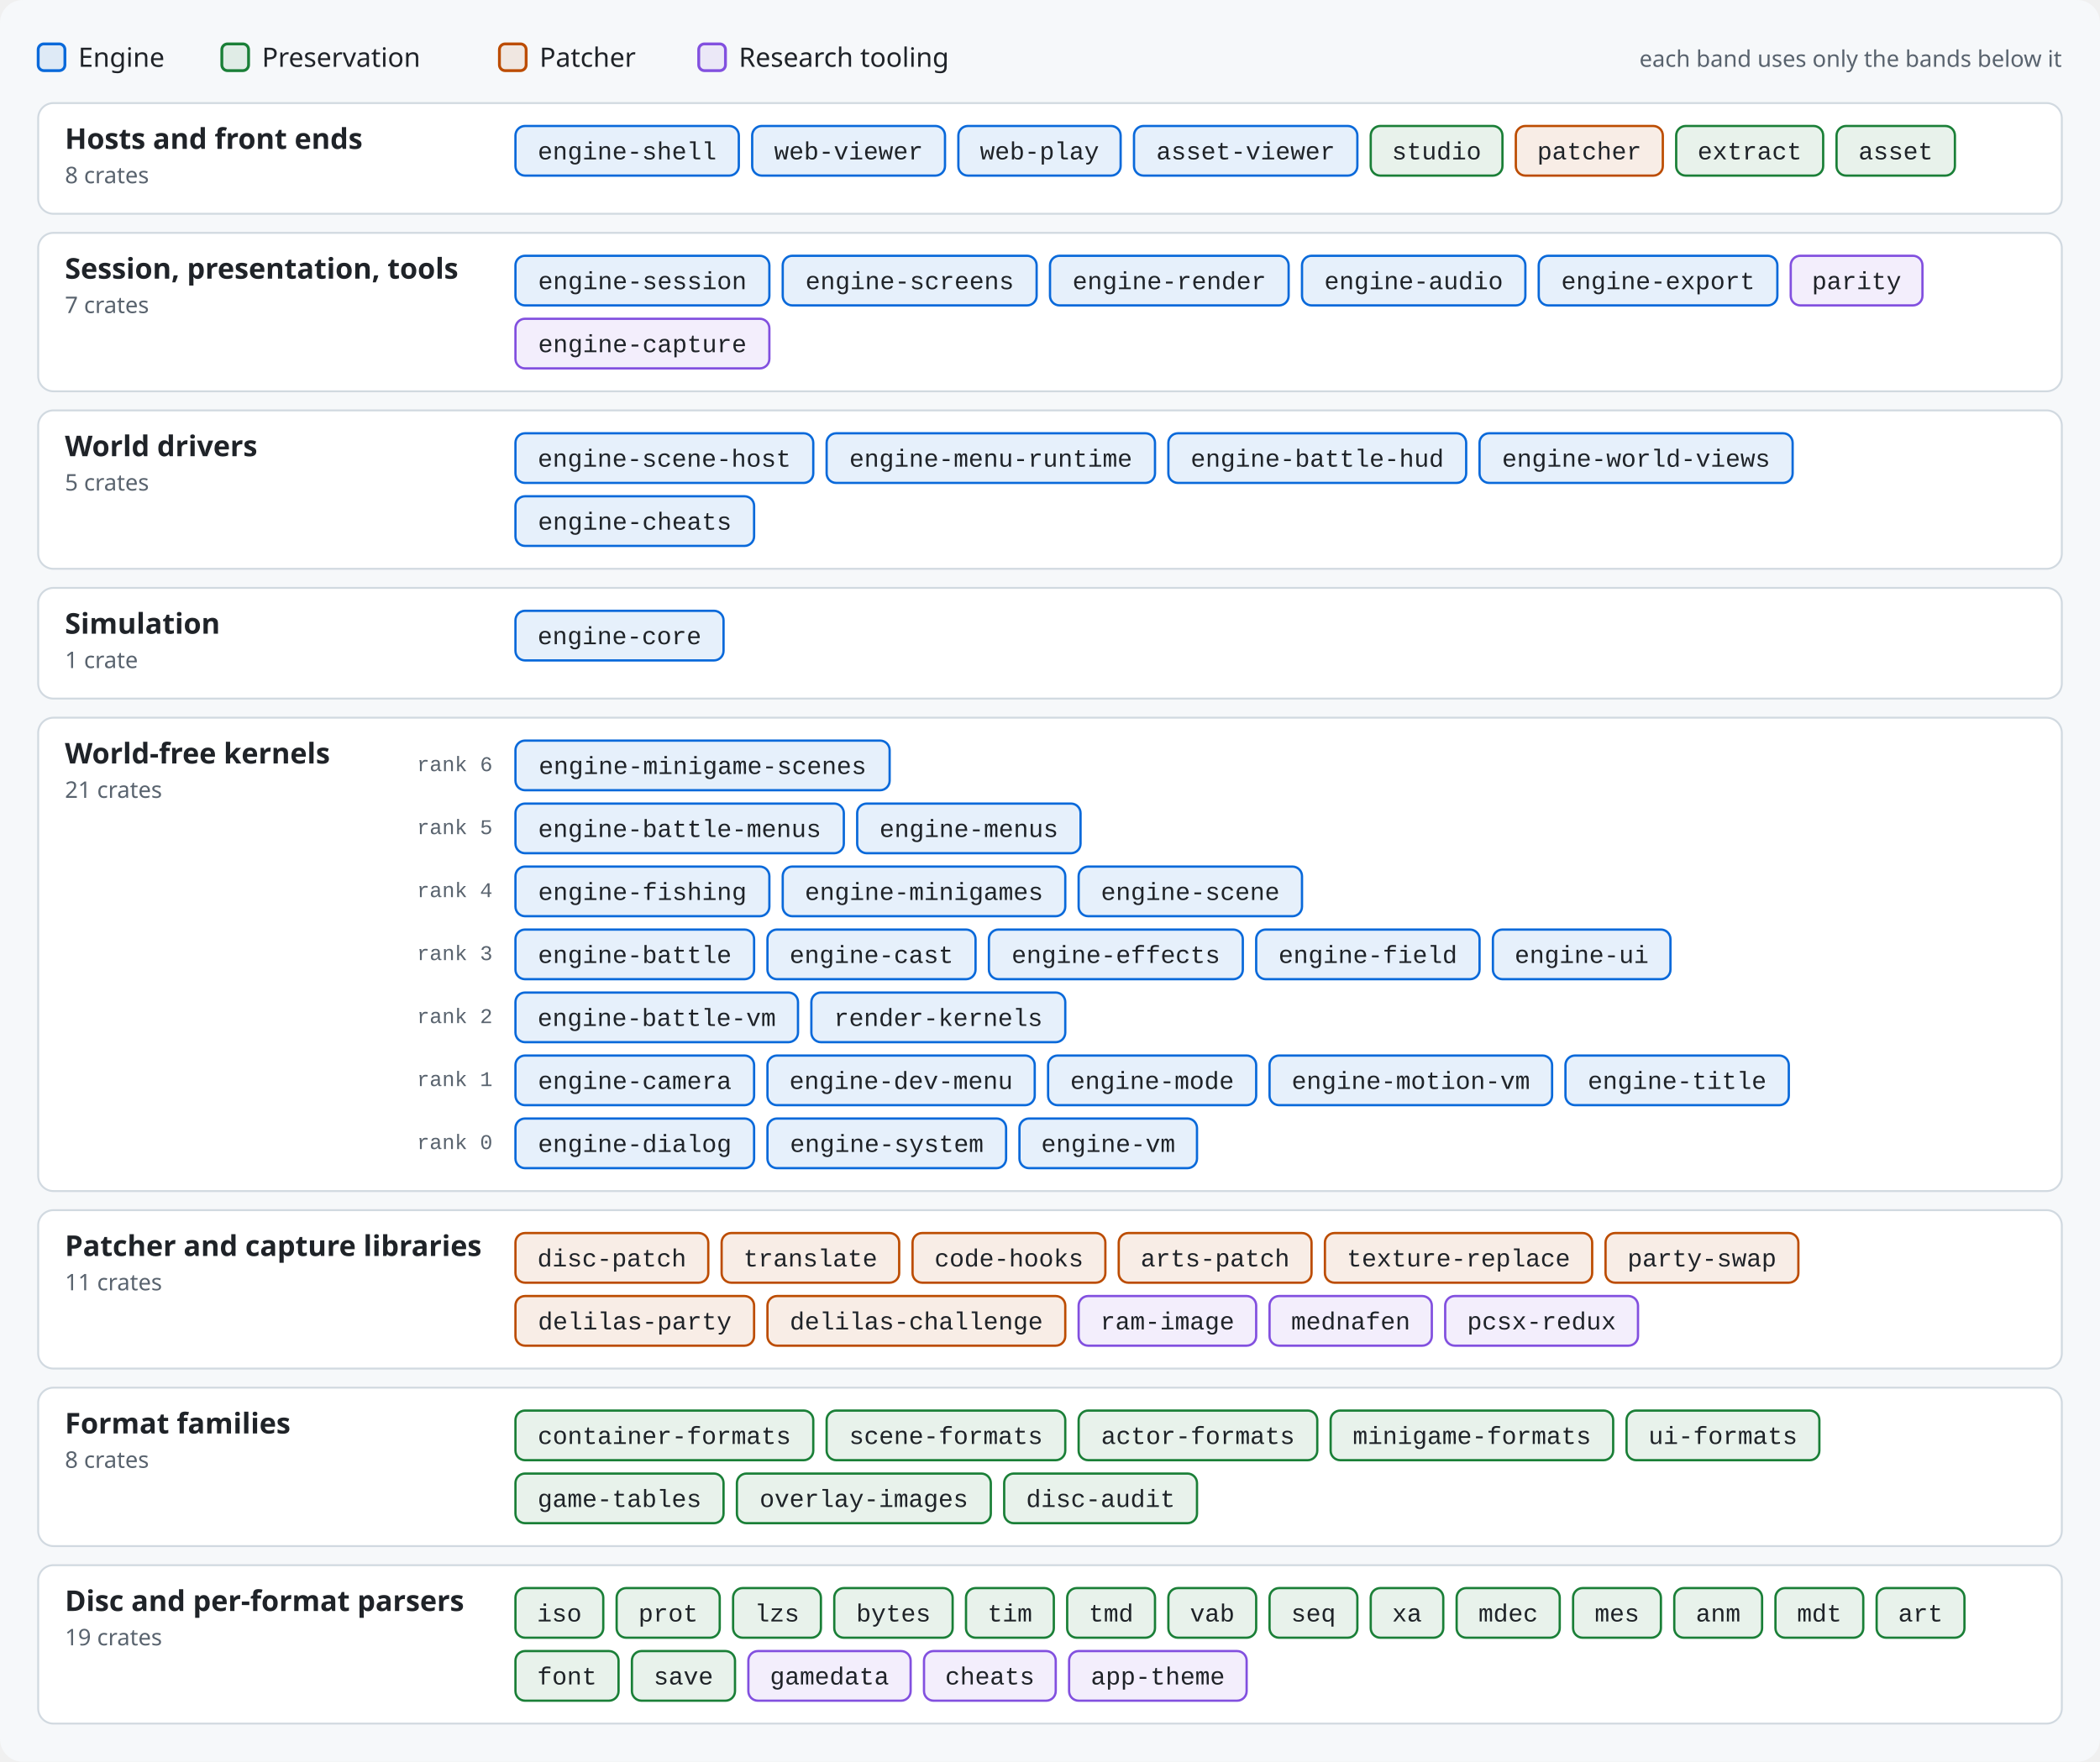
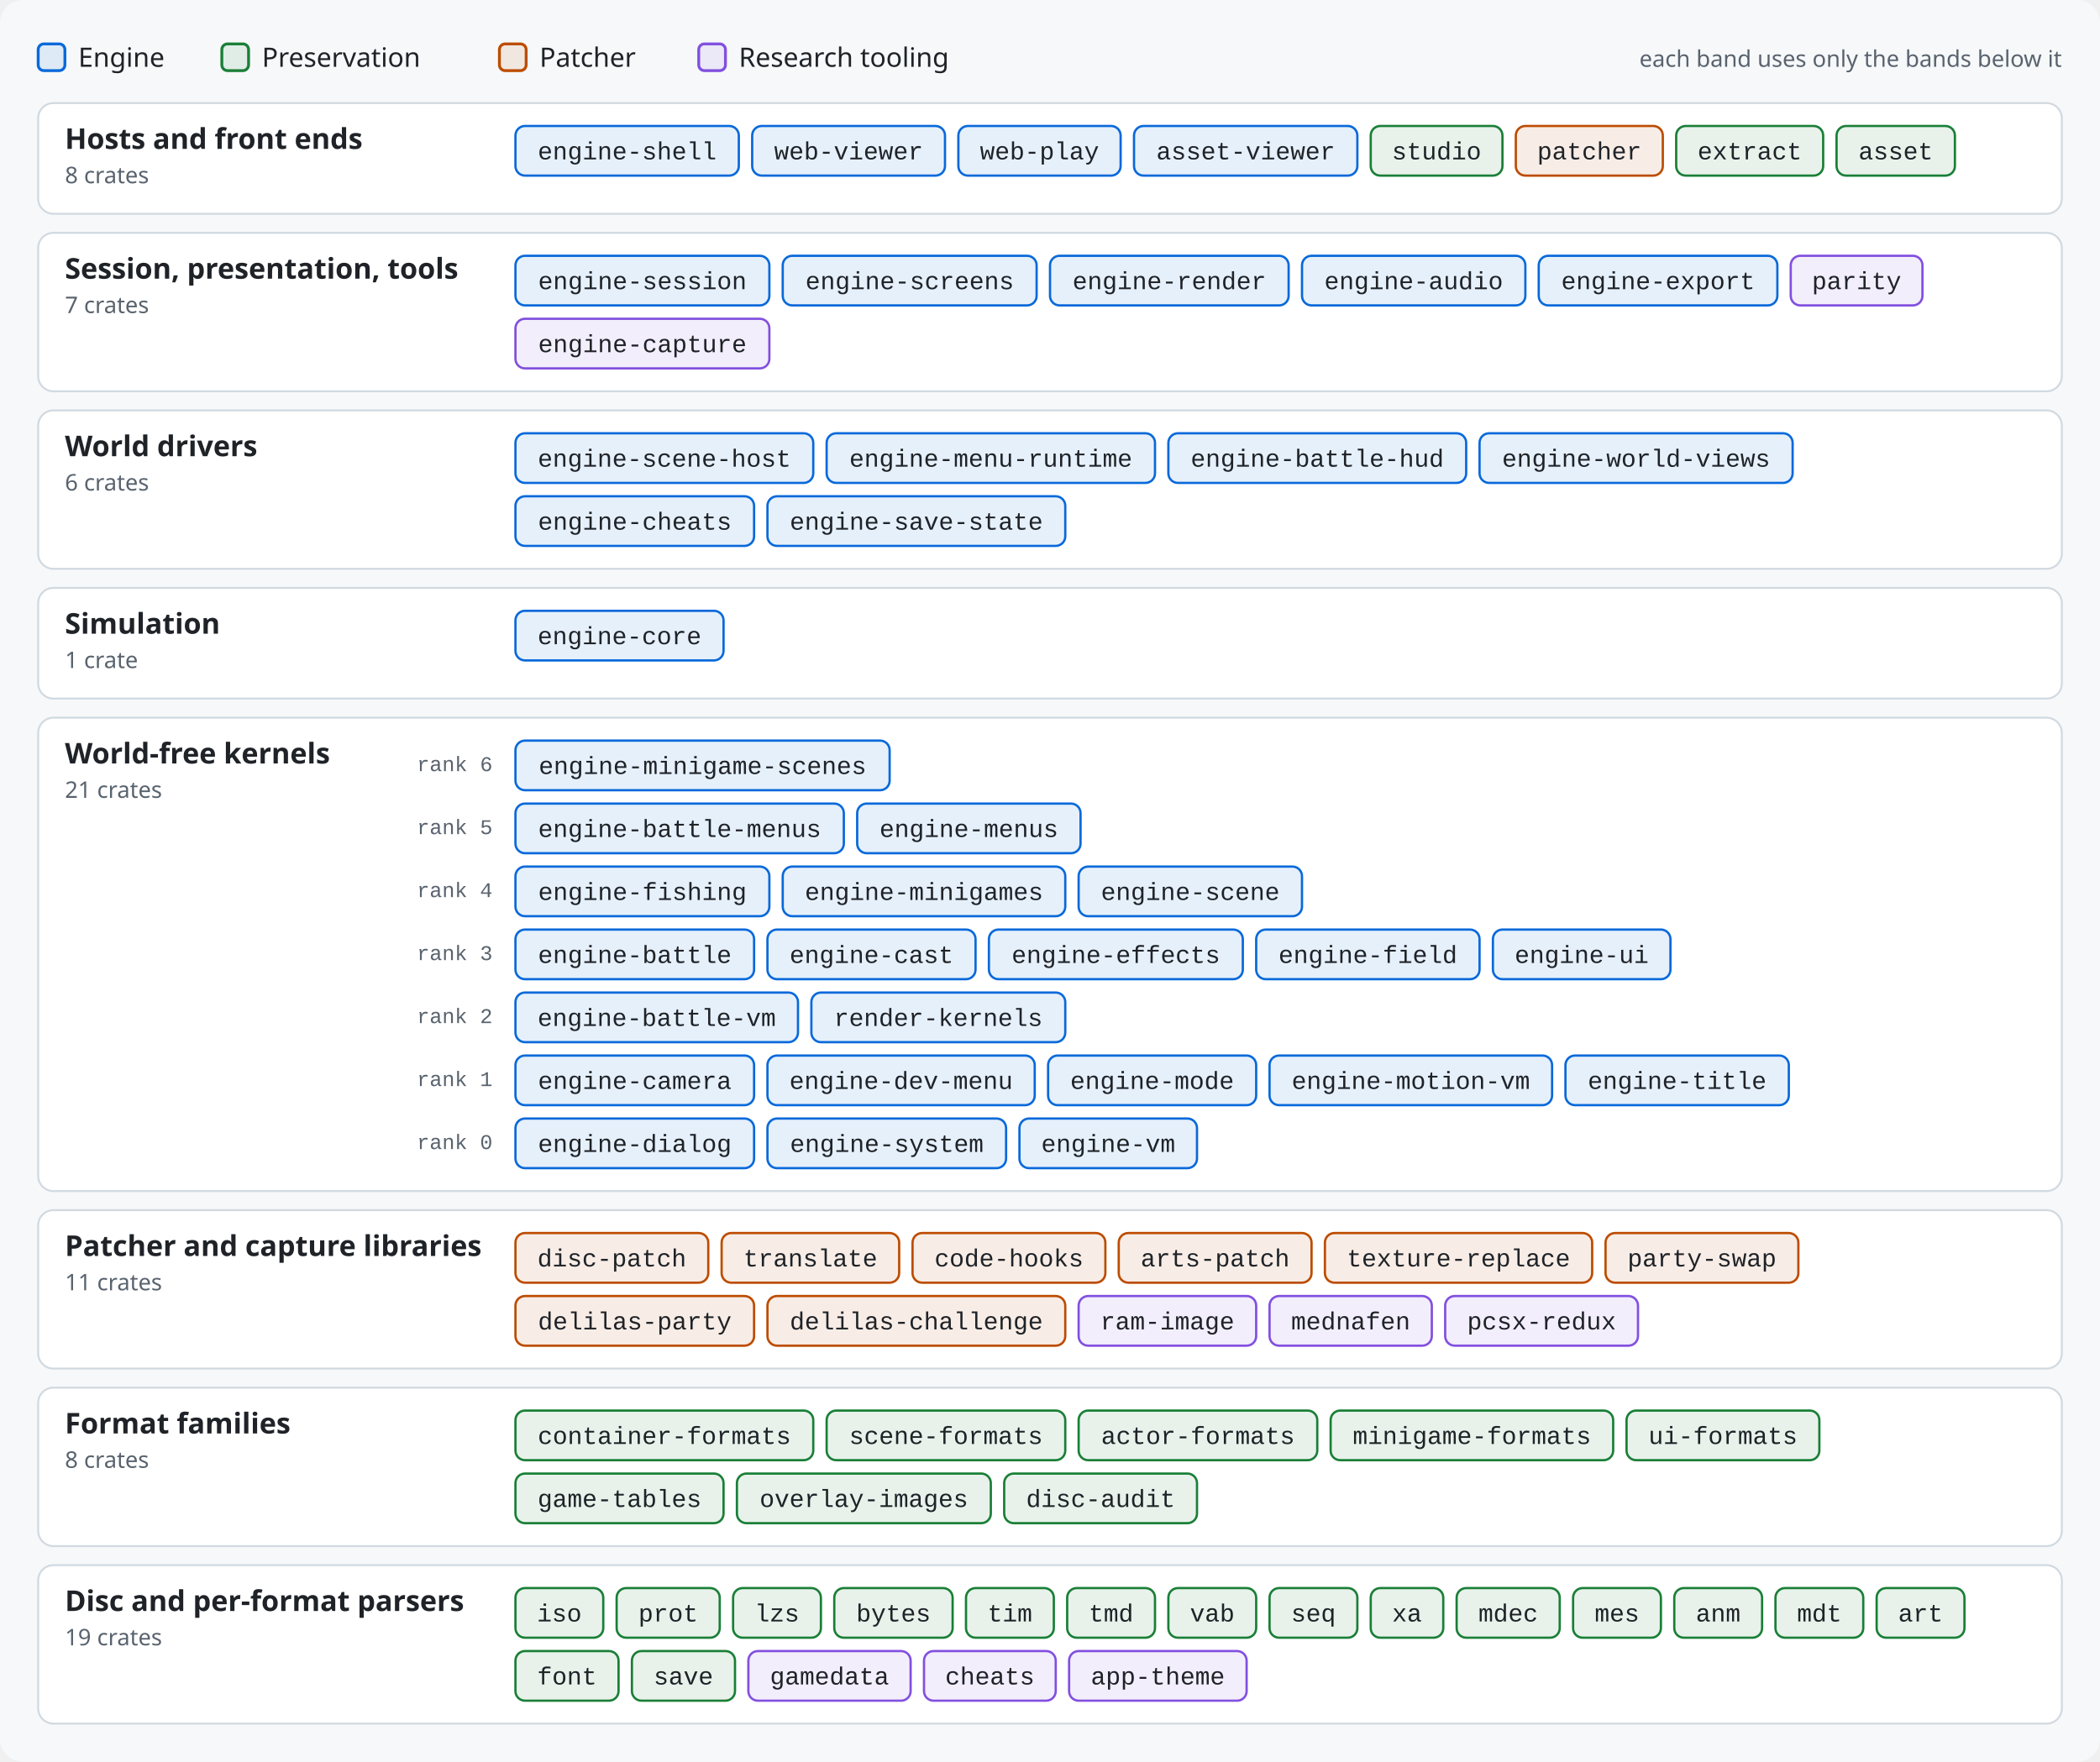
<svg xmlns="http://www.w3.org/2000/svg" viewBox="0 0 1100 923" width="1100" height="923" role="img" aria-labelledby="t d">
  <style>text{font-family:-apple-system, BlinkMacSystemFont, 'Segoe UI', 'Noto Sans', Helvetica, Arial, sans-serif;fill:#1f2328}.ch{font-family:ui-monospace, SFMono-Regular, Menlo, Consolas, 'Liberation Mono', monospace;font-size:13px}.bt{font-size:15px;font-weight:600}.mu{font-size:12px;fill:#59636e}.rk{font-family:ui-monospace, SFMono-Regular, Menlo, Consolas, 'Liberation Mono', monospace;font-size:11px;fill:#59636e}.lg{font-size:14px}</style>
  <rect width="1100" height="923" rx="12" fill="#f6f8fa" />
  <rect x="20" y="23" width="14" height="14" rx="3" fill="#0969da" fill-opacity="0.10" stroke="#0969da" stroke-width="1.5" />
  <text x="41" y="35" class="lg">Engine</text>
  <rect x="116.2" y="23" width="14" height="14" rx="3" fill="#1a7f37" fill-opacity="0.10" stroke="#1a7f37" stroke-width="1.5" />
  <text x="137.2" y="35" class="lg">Preservation</text>
  <rect x="261.6" y="23" width="14" height="14" rx="3" fill="#bc4c00" fill-opacity="0.10" stroke="#bc4c00" stroke-width="1.5" />
  <text x="282.6" y="35" class="lg">Patcher</text>
  <rect x="366" y="23" width="14" height="14" rx="3" fill="#8250df" fill-opacity="0.10" stroke="#8250df" stroke-width="1.5" />
  <text x="387" y="35" class="lg">Research tooling</text>
  <text x="1080" y="35" class="mu" text-anchor="end">each band uses only the bands below it</text>
  <rect x="20" y="54" width="1060" height="58" rx="8" fill="#ffffff" stroke="#d1d9e0" />
  <text x="34" y="78" class="bt">Hosts and front ends</text>
  <text x="34" y="96" class="mu">8 crates</text>
  <g>
    <rect x="270" y="66" width="117" height="26" rx="5" fill="#0969da" fill-opacity="0.10" stroke="#0969da" stroke-width="1.2" />
    <text x="328.5" y="83.5" class="ch" text-anchor="middle">engine-shell</text>
  </g>
  <g>
    <rect x="394" y="66" width="101" height="26" rx="5" fill="#0969da" fill-opacity="0.10" stroke="#0969da" stroke-width="1.2" />
    <text x="444.5" y="83.5" class="ch" text-anchor="middle">web-viewer</text>
  </g>
  <g>
    <rect x="502" y="66" width="85" height="26" rx="5" fill="#0969da" fill-opacity="0.10" stroke="#0969da" stroke-width="1.2" />
    <text x="544.5" y="83.5" class="ch" text-anchor="middle">web-play</text>
  </g>
  <g>
    <rect x="594" y="66" width="117" height="26" rx="5" fill="#0969da" fill-opacity="0.10" stroke="#0969da" stroke-width="1.2" />
    <text x="652.5" y="83.5" class="ch" text-anchor="middle">asset-viewer</text>
  </g>
  <g>
    <rect x="718" y="66" width="69" height="26" rx="5" fill="#1a7f37" fill-opacity="0.10" stroke="#1a7f37" stroke-width="1.2" />
    <text x="752.5" y="83.5" class="ch" text-anchor="middle">studio</text>
  </g>
  <g>
    <rect x="794" y="66" width="77" height="26" rx="5" fill="#bc4c00" fill-opacity="0.10" stroke="#bc4c00" stroke-width="1.2" />
    <text x="832.5" y="83.5" class="ch" text-anchor="middle">patcher</text>
  </g>
  <g>
    <rect x="878" y="66" width="77" height="26" rx="5" fill="#1a7f37" fill-opacity="0.10" stroke="#1a7f37" stroke-width="1.2" />
    <text x="916.5" y="83.5" class="ch" text-anchor="middle">extract</text>
  </g>
  <g>
    <rect x="962" y="66" width="62" height="26" rx="5" fill="#1a7f37" fill-opacity="0.10" stroke="#1a7f37" stroke-width="1.2" />
    <text x="993.0" y="83.5" class="ch" text-anchor="middle">asset</text>
  </g>
  <rect x="20" y="122" width="1060" height="83" rx="8" fill="#ffffff" stroke="#d1d9e0" />
  <text x="34" y="146" class="bt">Session, presentation, tools</text>
  <text x="34" y="164" class="mu">7 crates</text>
  <g>
    <rect x="270" y="134" width="133" height="26" rx="5" fill="#0969da" fill-opacity="0.10" stroke="#0969da" stroke-width="1.2" />
    <text x="336.5" y="151.5" class="ch" text-anchor="middle">engine-session</text>
  </g>
  <g>
    <rect x="410" y="134" width="133" height="26" rx="5" fill="#0969da" fill-opacity="0.10" stroke="#0969da" stroke-width="1.2" />
    <text x="476.5" y="151.5" class="ch" text-anchor="middle">engine-screens</text>
  </g>
  <g>
    <rect x="550" y="134" width="125" height="26" rx="5" fill="#0969da" fill-opacity="0.10" stroke="#0969da" stroke-width="1.2" />
    <text x="612.5" y="151.5" class="ch" text-anchor="middle">engine-render</text>
  </g>
  <g>
    <rect x="682" y="134" width="117" height="26" rx="5" fill="#0969da" fill-opacity="0.10" stroke="#0969da" stroke-width="1.2" />
    <text x="740.5" y="151.5" class="ch" text-anchor="middle">engine-audio</text>
  </g>
  <g>
    <rect x="806" y="134" width="125" height="26" rx="5" fill="#0969da" fill-opacity="0.10" stroke="#0969da" stroke-width="1.2" />
    <text x="868.5" y="151.5" class="ch" text-anchor="middle">engine-export</text>
  </g>
  <g>
    <rect x="938" y="134" width="69" height="26" rx="5" fill="#8250df" fill-opacity="0.10" stroke="#8250df" stroke-width="1.2" />
    <text x="972.5" y="151.5" class="ch" text-anchor="middle">parity</text>
  </g>
  <g>
    <rect x="270" y="167" width="133" height="26" rx="5" fill="#8250df" fill-opacity="0.10" stroke="#8250df" stroke-width="1.2" />
    <text x="336.5" y="184.5" class="ch" text-anchor="middle">engine-capture</text>
  </g>
  <rect x="20" y="215" width="1060" height="83" rx="8" fill="#ffffff" stroke="#d1d9e0" />
  <text x="34" y="239" class="bt">World drivers</text>
-   <text x="34" y="257" class="mu">5 crates</text>
+   <text x="34" y="257" class="mu">6 crates</text>
  <g>
    <rect x="270" y="227" width="156" height="26" rx="5" fill="#0969da" fill-opacity="0.10" stroke="#0969da" stroke-width="1.2" />
    <text x="348.0" y="244.5" class="ch" text-anchor="middle">engine-scene-host</text>
  </g>
  <g>
    <rect x="433" y="227" width="172" height="26" rx="5" fill="#0969da" fill-opacity="0.10" stroke="#0969da" stroke-width="1.2" />
    <text x="519.0" y="244.5" class="ch" text-anchor="middle">engine-menu-runtime</text>
  </g>
  <g>
    <rect x="612" y="227" width="156" height="26" rx="5" fill="#0969da" fill-opacity="0.10" stroke="#0969da" stroke-width="1.2" />
    <text x="690.0" y="244.5" class="ch" text-anchor="middle">engine-battle-hud</text>
  </g>
  <g>
    <rect x="775" y="227" width="164" height="26" rx="5" fill="#0969da" fill-opacity="0.10" stroke="#0969da" stroke-width="1.2" />
    <text x="857.0" y="244.5" class="ch" text-anchor="middle">engine-world-views</text>
  </g>
  <g>
    <rect x="270" y="260" width="125" height="26" rx="5" fill="#0969da" fill-opacity="0.10" stroke="#0969da" stroke-width="1.2" />
    <text x="332.5" y="277.5" class="ch" text-anchor="middle">engine-cheats</text>
+   </g>
+   <g>
+     <rect x="402" y="260" width="156" height="26" rx="5" fill="#0969da" fill-opacity="0.10" stroke="#0969da" stroke-width="1.2" />
+     <text x="480.0" y="277.5" class="ch" text-anchor="middle">engine-save-state</text>
  </g>
  <rect x="20" y="308" width="1060" height="58" rx="8" fill="#ffffff" stroke="#d1d9e0" />
  <text x="34" y="332" class="bt">Simulation</text>
  <text x="34" y="350" class="mu">1 crate</text>
  <g>
    <rect x="270" y="320" width="109" height="26" rx="5" fill="#0969da" fill-opacity="0.10" stroke="#0969da" stroke-width="1.2" />
    <text x="324.5" y="337.5" class="ch" text-anchor="middle">engine-core</text>
  </g>
  <rect x="20" y="376" width="1060" height="248" rx="8" fill="#ffffff" stroke="#d1d9e0" />
  <text x="34" y="400" class="bt">World-free kernels</text>
  <text x="34" y="418" class="mu">21 crates</text>
  <text x="258" y="404" class="rk" text-anchor="end">rank 6</text>
  <g>
    <rect x="270" y="388" width="196" height="26" rx="5" fill="#0969da" fill-opacity="0.10" stroke="#0969da" stroke-width="1.2" />
    <text x="368.0" y="405.5" class="ch" text-anchor="middle">engine-minigame-scenes</text>
  </g>
  <text x="258" y="437" class="rk" text-anchor="end">rank 5</text>
  <g>
    <rect x="270" y="421" width="172" height="26" rx="5" fill="#0969da" fill-opacity="0.10" stroke="#0969da" stroke-width="1.2" />
    <text x="356.0" y="438.5" class="ch" text-anchor="middle">engine-battle-menus</text>
  </g>
  <g>
    <rect x="449" y="421" width="117" height="26" rx="5" fill="#0969da" fill-opacity="0.10" stroke="#0969da" stroke-width="1.2" />
    <text x="507.5" y="438.5" class="ch" text-anchor="middle">engine-menus</text>
  </g>
  <text x="258" y="470" class="rk" text-anchor="end">rank 4</text>
  <g>
    <rect x="270" y="454" width="133" height="26" rx="5" fill="#0969da" fill-opacity="0.10" stroke="#0969da" stroke-width="1.2" />
    <text x="336.5" y="471.5" class="ch" text-anchor="middle">engine-fishing</text>
  </g>
  <g>
    <rect x="410" y="454" width="148" height="26" rx="5" fill="#0969da" fill-opacity="0.10" stroke="#0969da" stroke-width="1.2" />
    <text x="484.0" y="471.5" class="ch" text-anchor="middle">engine-minigames</text>
  </g>
  <g>
    <rect x="565" y="454" width="117" height="26" rx="5" fill="#0969da" fill-opacity="0.10" stroke="#0969da" stroke-width="1.2" />
    <text x="623.5" y="471.5" class="ch" text-anchor="middle">engine-scene</text>
  </g>
  <text x="258" y="503" class="rk" text-anchor="end">rank 3</text>
  <g>
    <rect x="270" y="487" width="125" height="26" rx="5" fill="#0969da" fill-opacity="0.10" stroke="#0969da" stroke-width="1.2" />
    <text x="332.5" y="504.5" class="ch" text-anchor="middle">engine-battle</text>
  </g>
  <g>
    <rect x="402" y="487" width="109" height="26" rx="5" fill="#0969da" fill-opacity="0.10" stroke="#0969da" stroke-width="1.2" />
    <text x="456.5" y="504.5" class="ch" text-anchor="middle">engine-cast</text>
  </g>
  <g>
    <rect x="518" y="487" width="133" height="26" rx="5" fill="#0969da" fill-opacity="0.10" stroke="#0969da" stroke-width="1.2" />
    <text x="584.5" y="504.5" class="ch" text-anchor="middle">engine-effects</text>
  </g>
  <g>
    <rect x="658" y="487" width="117" height="26" rx="5" fill="#0969da" fill-opacity="0.10" stroke="#0969da" stroke-width="1.2" />
    <text x="716.5" y="504.5" class="ch" text-anchor="middle">engine-field</text>
  </g>
  <g>
    <rect x="782" y="487" width="93" height="26" rx="5" fill="#0969da" fill-opacity="0.10" stroke="#0969da" stroke-width="1.2" />
    <text x="828.5" y="504.5" class="ch" text-anchor="middle">engine-ui</text>
  </g>
  <text x="258" y="536" class="rk" text-anchor="end">rank 2</text>
  <g>
    <rect x="270" y="520" width="148" height="26" rx="5" fill="#0969da" fill-opacity="0.10" stroke="#0969da" stroke-width="1.2" />
    <text x="344.0" y="537.5" class="ch" text-anchor="middle">engine-battle-vm</text>
  </g>
  <g>
    <rect x="425" y="520" width="133" height="26" rx="5" fill="#0969da" fill-opacity="0.10" stroke="#0969da" stroke-width="1.2" />
    <text x="491.5" y="537.5" class="ch" text-anchor="middle">render-kernels</text>
  </g>
  <text x="258" y="569" class="rk" text-anchor="end">rank 1</text>
  <g>
    <rect x="270" y="553" width="125" height="26" rx="5" fill="#0969da" fill-opacity="0.10" stroke="#0969da" stroke-width="1.2" />
    <text x="332.5" y="570.5" class="ch" text-anchor="middle">engine-camera</text>
  </g>
  <g>
    <rect x="402" y="553" width="140" height="26" rx="5" fill="#0969da" fill-opacity="0.10" stroke="#0969da" stroke-width="1.2" />
    <text x="472.0" y="570.5" class="ch" text-anchor="middle">engine-dev-menu</text>
  </g>
  <g>
    <rect x="549" y="553" width="109" height="26" rx="5" fill="#0969da" fill-opacity="0.10" stroke="#0969da" stroke-width="1.2" />
    <text x="603.5" y="570.5" class="ch" text-anchor="middle">engine-mode</text>
  </g>
  <g>
    <rect x="665" y="553" width="148" height="26" rx="5" fill="#0969da" fill-opacity="0.10" stroke="#0969da" stroke-width="1.2" />
    <text x="739.0" y="570.5" class="ch" text-anchor="middle">engine-motion-vm</text>
  </g>
  <g>
    <rect x="820" y="553" width="117" height="26" rx="5" fill="#0969da" fill-opacity="0.10" stroke="#0969da" stroke-width="1.2" />
    <text x="878.5" y="570.5" class="ch" text-anchor="middle">engine-title</text>
  </g>
  <text x="258" y="602" class="rk" text-anchor="end">rank 0</text>
  <g>
    <rect x="270" y="586" width="125" height="26" rx="5" fill="#0969da" fill-opacity="0.10" stroke="#0969da" stroke-width="1.2" />
    <text x="332.5" y="603.5" class="ch" text-anchor="middle">engine-dialog</text>
  </g>
  <g>
    <rect x="402" y="586" width="125" height="26" rx="5" fill="#0969da" fill-opacity="0.10" stroke="#0969da" stroke-width="1.2" />
    <text x="464.5" y="603.5" class="ch" text-anchor="middle">engine-system</text>
  </g>
  <g>
    <rect x="534" y="586" width="93" height="26" rx="5" fill="#0969da" fill-opacity="0.10" stroke="#0969da" stroke-width="1.2" />
    <text x="580.5" y="603.5" class="ch" text-anchor="middle">engine-vm</text>
  </g>
  <rect x="20" y="634" width="1060" height="83" rx="8" fill="#ffffff" stroke="#d1d9e0" />
  <text x="34" y="658" class="bt">Patcher and capture libraries</text>
  <text x="34" y="676" class="mu">11 crates</text>
  <g>
    <rect x="270" y="646" width="101" height="26" rx="5" fill="#bc4c00" fill-opacity="0.10" stroke="#bc4c00" stroke-width="1.2" />
    <text x="320.5" y="663.5" class="ch" text-anchor="middle">disc-patch</text>
  </g>
  <g>
    <rect x="378" y="646" width="93" height="26" rx="5" fill="#bc4c00" fill-opacity="0.10" stroke="#bc4c00" stroke-width="1.2" />
    <text x="424.5" y="663.5" class="ch" text-anchor="middle">translate</text>
  </g>
  <g>
    <rect x="478" y="646" width="101" height="26" rx="5" fill="#bc4c00" fill-opacity="0.10" stroke="#bc4c00" stroke-width="1.2" />
    <text x="528.5" y="663.5" class="ch" text-anchor="middle">code-hooks</text>
  </g>
  <g>
    <rect x="586" y="646" width="101" height="26" rx="5" fill="#bc4c00" fill-opacity="0.10" stroke="#bc4c00" stroke-width="1.2" />
    <text x="636.5" y="663.5" class="ch" text-anchor="middle">arts-patch</text>
  </g>
  <g>
    <rect x="694" y="646" width="140" height="26" rx="5" fill="#bc4c00" fill-opacity="0.10" stroke="#bc4c00" stroke-width="1.2" />
    <text x="764.0" y="663.5" class="ch" text-anchor="middle">texture-replace</text>
  </g>
  <g>
    <rect x="841" y="646" width="101" height="26" rx="5" fill="#bc4c00" fill-opacity="0.10" stroke="#bc4c00" stroke-width="1.2" />
    <text x="891.5" y="663.5" class="ch" text-anchor="middle">party-swap</text>
  </g>
  <g>
    <rect x="270" y="679" width="125" height="26" rx="5" fill="#bc4c00" fill-opacity="0.10" stroke="#bc4c00" stroke-width="1.2" />
    <text x="332.5" y="696.5" class="ch" text-anchor="middle">delilas-party</text>
  </g>
  <g>
    <rect x="402" y="679" width="156" height="26" rx="5" fill="#bc4c00" fill-opacity="0.10" stroke="#bc4c00" stroke-width="1.2" />
    <text x="480.0" y="696.5" class="ch" text-anchor="middle">delilas-challenge</text>
  </g>
  <g>
    <rect x="565" y="679" width="93" height="26" rx="5" fill="#8250df" fill-opacity="0.10" stroke="#8250df" stroke-width="1.2" />
    <text x="611.5" y="696.5" class="ch" text-anchor="middle">ram-image</text>
  </g>
  <g>
    <rect x="665" y="679" width="85" height="26" rx="5" fill="#8250df" fill-opacity="0.10" stroke="#8250df" stroke-width="1.2" />
    <text x="707.5" y="696.5" class="ch" text-anchor="middle">mednafen</text>
  </g>
  <g>
    <rect x="757" y="679" width="101" height="26" rx="5" fill="#8250df" fill-opacity="0.10" stroke="#8250df" stroke-width="1.2" />
    <text x="807.5" y="696.5" class="ch" text-anchor="middle">pcsx-redux</text>
  </g>
  <rect x="20" y="727" width="1060" height="83" rx="8" fill="#ffffff" stroke="#d1d9e0" />
  <text x="34" y="751" class="bt">Format families</text>
  <text x="34" y="769" class="mu">8 crates</text>
  <g>
    <rect x="270" y="739" width="156" height="26" rx="5" fill="#1a7f37" fill-opacity="0.10" stroke="#1a7f37" stroke-width="1.2" />
    <text x="348.0" y="756.5" class="ch" text-anchor="middle">container-formats</text>
  </g>
  <g>
    <rect x="433" y="739" width="125" height="26" rx="5" fill="#1a7f37" fill-opacity="0.10" stroke="#1a7f37" stroke-width="1.2" />
    <text x="495.5" y="756.5" class="ch" text-anchor="middle">scene-formats</text>
  </g>
  <g>
    <rect x="565" y="739" width="125" height="26" rx="5" fill="#1a7f37" fill-opacity="0.10" stroke="#1a7f37" stroke-width="1.2" />
    <text x="627.5" y="756.5" class="ch" text-anchor="middle">actor-formats</text>
  </g>
  <g>
    <rect x="697" y="739" width="148" height="26" rx="5" fill="#1a7f37" fill-opacity="0.10" stroke="#1a7f37" stroke-width="1.2" />
    <text x="771.0" y="756.5" class="ch" text-anchor="middle">minigame-formats</text>
  </g>
  <g>
    <rect x="852" y="739" width="101" height="26" rx="5" fill="#1a7f37" fill-opacity="0.10" stroke="#1a7f37" stroke-width="1.2" />
    <text x="902.5" y="756.5" class="ch" text-anchor="middle">ui-formats</text>
  </g>
  <g>
    <rect x="270" y="772" width="109" height="26" rx="5" fill="#1a7f37" fill-opacity="0.10" stroke="#1a7f37" stroke-width="1.2" />
    <text x="324.5" y="789.5" class="ch" text-anchor="middle">game-tables</text>
  </g>
  <g>
    <rect x="386" y="772" width="133" height="26" rx="5" fill="#1a7f37" fill-opacity="0.10" stroke="#1a7f37" stroke-width="1.2" />
    <text x="452.5" y="789.5" class="ch" text-anchor="middle">overlay-images</text>
  </g>
  <g>
    <rect x="526" y="772" width="101" height="26" rx="5" fill="#1a7f37" fill-opacity="0.10" stroke="#1a7f37" stroke-width="1.2" />
    <text x="576.5" y="789.5" class="ch" text-anchor="middle">disc-audit</text>
  </g>
  <rect x="20" y="820" width="1060" height="83" rx="8" fill="#ffffff" stroke="#d1d9e0" />
  <text x="34" y="844" class="bt">Disc and per-format parsers</text>
  <text x="34" y="862" class="mu">19 crates</text>
  <g>
    <rect x="270" y="832" width="46" height="26" rx="5" fill="#1a7f37" fill-opacity="0.10" stroke="#1a7f37" stroke-width="1.2" />
    <text x="293.0" y="849.5" class="ch" text-anchor="middle">iso</text>
  </g>
  <g>
    <rect x="323" y="832" width="54" height="26" rx="5" fill="#1a7f37" fill-opacity="0.10" stroke="#1a7f37" stroke-width="1.2" />
    <text x="350.0" y="849.5" class="ch" text-anchor="middle">prot</text>
  </g>
  <g>
    <rect x="384" y="832" width="46" height="26" rx="5" fill="#1a7f37" fill-opacity="0.10" stroke="#1a7f37" stroke-width="1.2" />
    <text x="407.0" y="849.5" class="ch" text-anchor="middle">lzs</text>
  </g>
  <g>
    <rect x="437" y="832" width="62" height="26" rx="5" fill="#1a7f37" fill-opacity="0.10" stroke="#1a7f37" stroke-width="1.2" />
    <text x="468.0" y="849.5" class="ch" text-anchor="middle">bytes</text>
  </g>
  <g>
    <rect x="506" y="832" width="46" height="26" rx="5" fill="#1a7f37" fill-opacity="0.10" stroke="#1a7f37" stroke-width="1.2" />
    <text x="529.0" y="849.5" class="ch" text-anchor="middle">tim</text>
  </g>
  <g>
    <rect x="559" y="832" width="46" height="26" rx="5" fill="#1a7f37" fill-opacity="0.10" stroke="#1a7f37" stroke-width="1.2" />
    <text x="582.0" y="849.5" class="ch" text-anchor="middle">tmd</text>
  </g>
  <g>
    <rect x="612" y="832" width="46" height="26" rx="5" fill="#1a7f37" fill-opacity="0.10" stroke="#1a7f37" stroke-width="1.2" />
    <text x="635.0" y="849.5" class="ch" text-anchor="middle">vab</text>
  </g>
  <g>
    <rect x="665" y="832" width="46" height="26" rx="5" fill="#1a7f37" fill-opacity="0.10" stroke="#1a7f37" stroke-width="1.2" />
    <text x="688.0" y="849.5" class="ch" text-anchor="middle">seq</text>
  </g>
  <g>
    <rect x="718" y="832" width="38" height="26" rx="5" fill="#1a7f37" fill-opacity="0.10" stroke="#1a7f37" stroke-width="1.2" />
    <text x="737.0" y="849.5" class="ch" text-anchor="middle">xa</text>
  </g>
  <g>
    <rect x="763" y="832" width="54" height="26" rx="5" fill="#1a7f37" fill-opacity="0.10" stroke="#1a7f37" stroke-width="1.2" />
    <text x="790.0" y="849.5" class="ch" text-anchor="middle">mdec</text>
  </g>
  <g>
    <rect x="824" y="832" width="46" height="26" rx="5" fill="#1a7f37" fill-opacity="0.10" stroke="#1a7f37" stroke-width="1.2" />
    <text x="847.0" y="849.5" class="ch" text-anchor="middle">mes</text>
  </g>
  <g>
    <rect x="877" y="832" width="46" height="26" rx="5" fill="#1a7f37" fill-opacity="0.10" stroke="#1a7f37" stroke-width="1.2" />
    <text x="900.0" y="849.5" class="ch" text-anchor="middle">anm</text>
  </g>
  <g>
    <rect x="930" y="832" width="46" height="26" rx="5" fill="#1a7f37" fill-opacity="0.10" stroke="#1a7f37" stroke-width="1.2" />
    <text x="953.0" y="849.5" class="ch" text-anchor="middle">mdt</text>
  </g>
  <g>
    <rect x="983" y="832" width="46" height="26" rx="5" fill="#1a7f37" fill-opacity="0.10" stroke="#1a7f37" stroke-width="1.2" />
    <text x="1006.0" y="849.5" class="ch" text-anchor="middle">art</text>
  </g>
  <g>
    <rect x="270" y="865" width="54" height="26" rx="5" fill="#1a7f37" fill-opacity="0.10" stroke="#1a7f37" stroke-width="1.2" />
    <text x="297.0" y="882.5" class="ch" text-anchor="middle">font</text>
  </g>
  <g>
    <rect x="331" y="865" width="54" height="26" rx="5" fill="#1a7f37" fill-opacity="0.10" stroke="#1a7f37" stroke-width="1.2" />
    <text x="358.0" y="882.5" class="ch" text-anchor="middle">save</text>
  </g>
  <g>
    <rect x="392" y="865" width="85" height="26" rx="5" fill="#8250df" fill-opacity="0.10" stroke="#8250df" stroke-width="1.2" />
    <text x="434.5" y="882.5" class="ch" text-anchor="middle">gamedata</text>
  </g>
  <g>
    <rect x="484" y="865" width="69" height="26" rx="5" fill="#8250df" fill-opacity="0.10" stroke="#8250df" stroke-width="1.2" />
    <text x="518.5" y="882.5" class="ch" text-anchor="middle">cheats</text>
  </g>
  <g>
    <rect x="560" y="865" width="93" height="26" rx="5" fill="#8250df" fill-opacity="0.10" stroke="#8250df" stroke-width="1.2" />
    <text x="606.5" y="882.5" class="ch" text-anchor="middle">app-theme</text>
  </g>
</svg>
